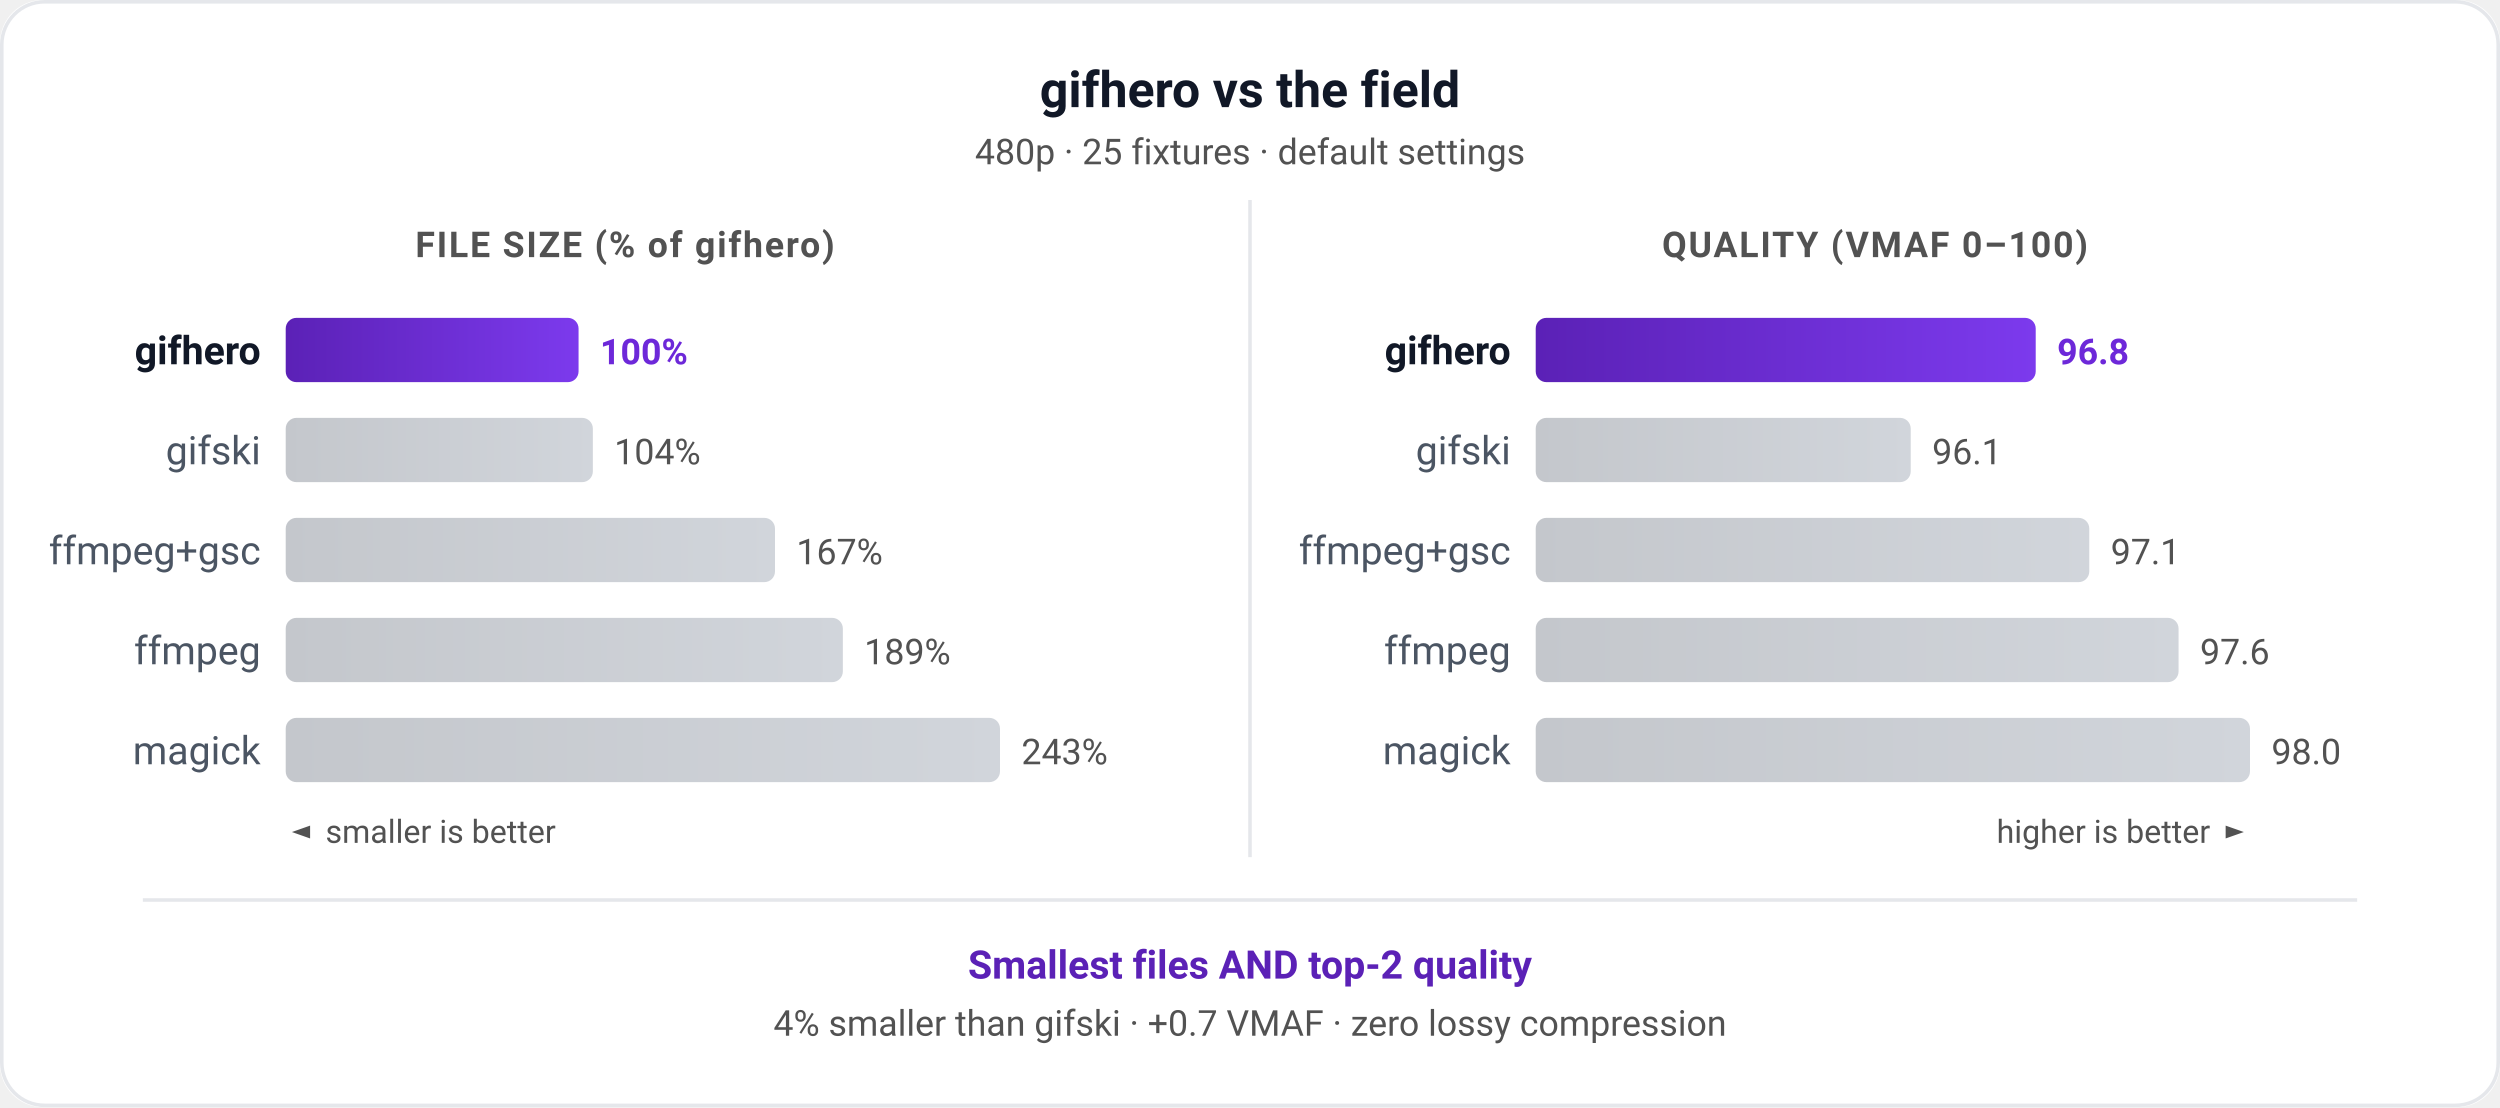
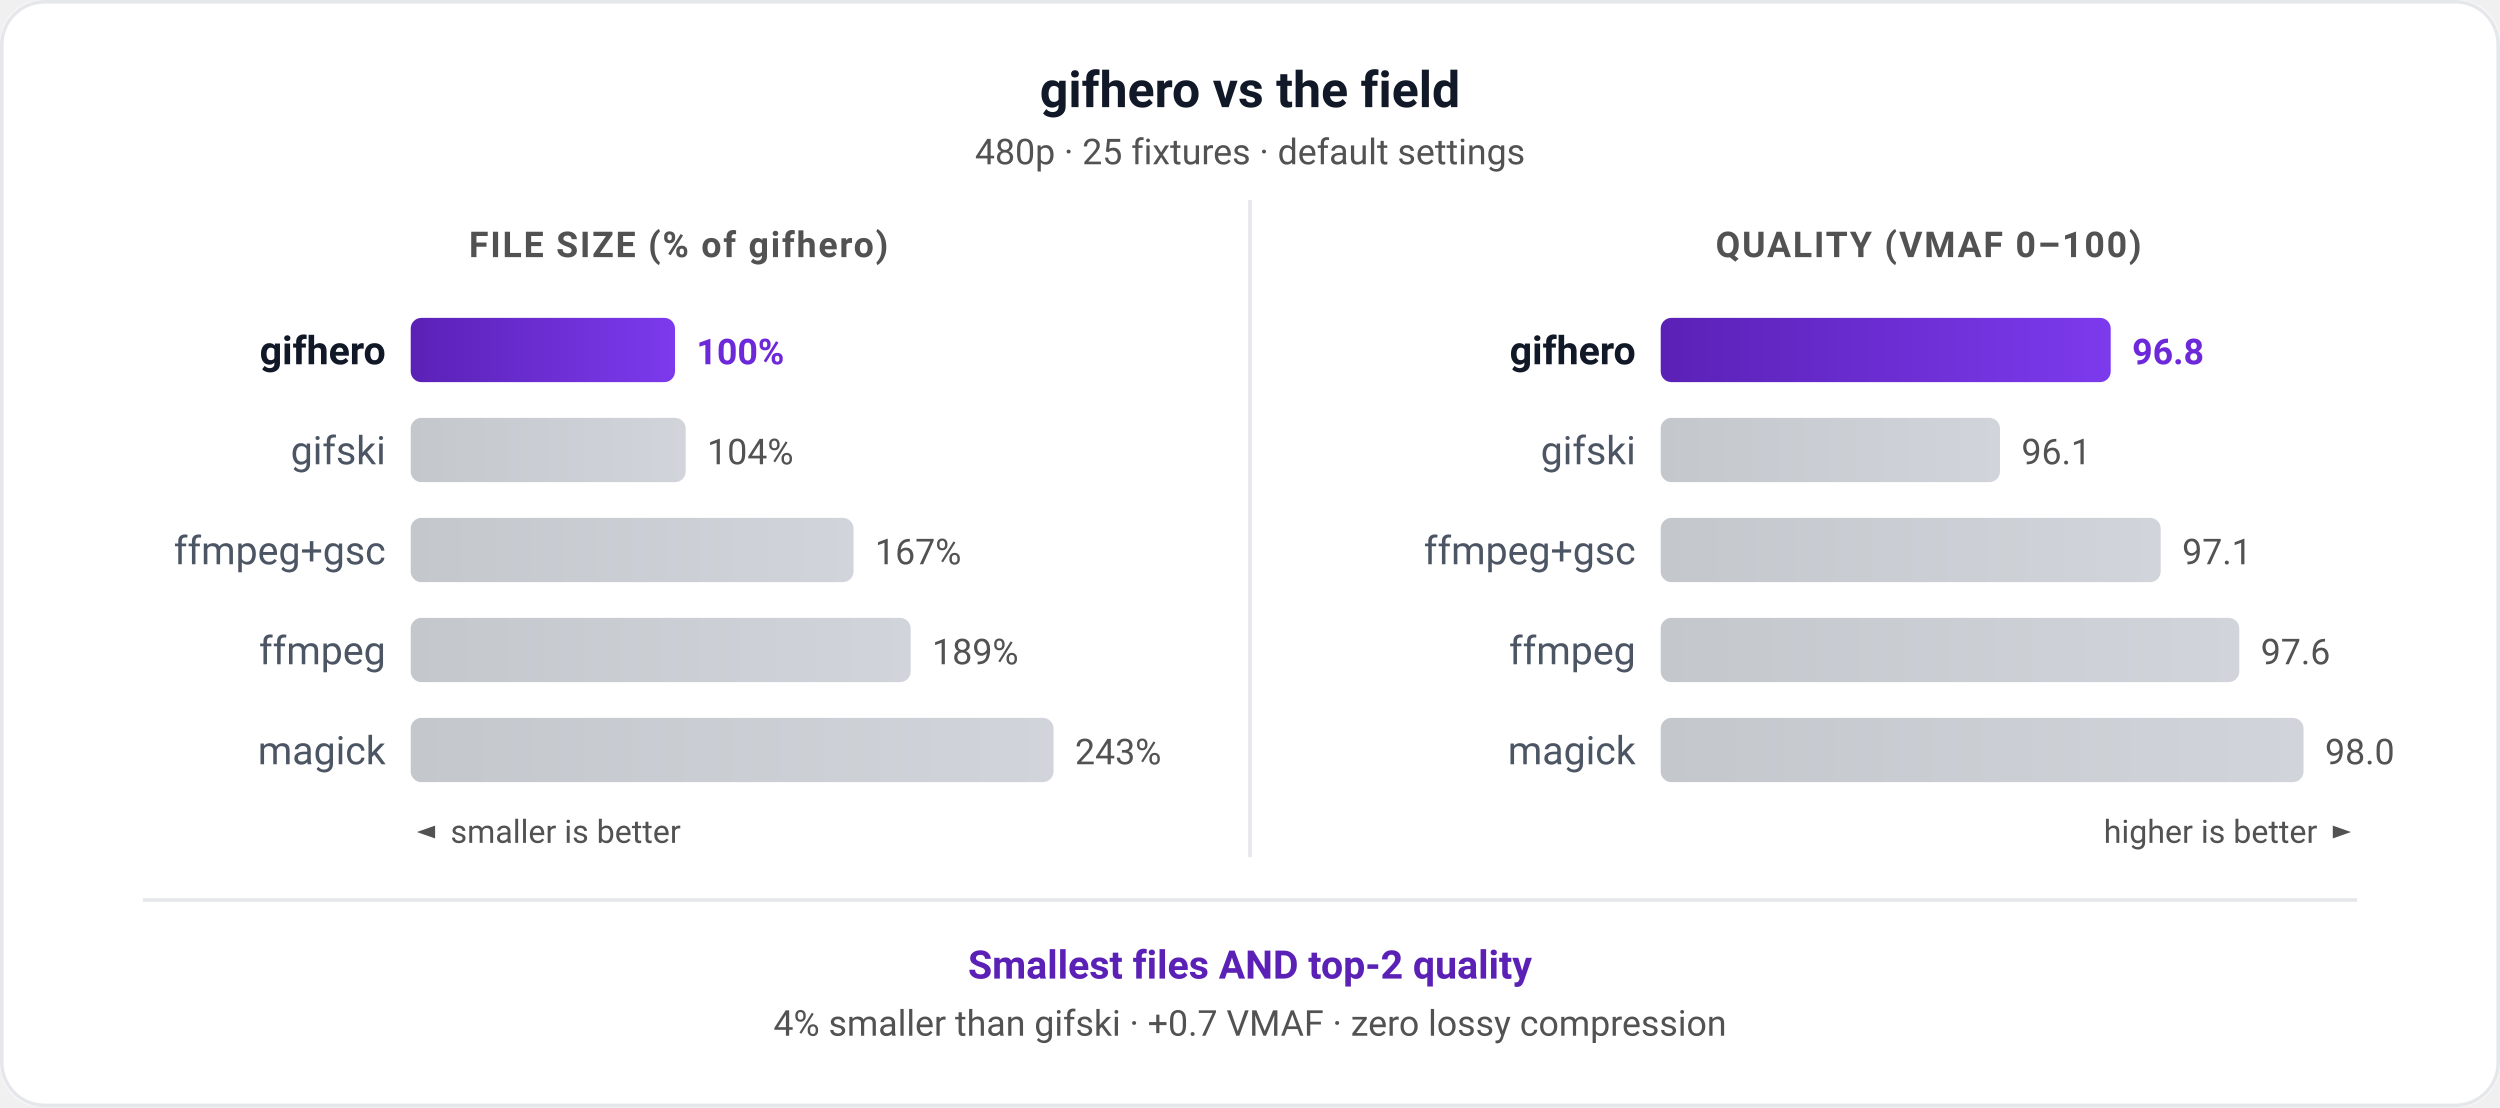
<svg xmlns="http://www.w3.org/2000/svg" viewBox="0 0 700 310" font-family="-apple-system,BlinkMacSystemFont,'Segoe UI',Roboto,Helvetica,sans-serif">
  <defs>
    <linearGradient id="g1" x1="0" y1="0" x2="1" y2="0">
      <stop offset="0%" stop-color="#5b21b6" />
      <stop offset="100%" stop-color="#7c3aed" />
    </linearGradient>
    <linearGradient id="g2" x1="0" y1="0" x2="1" y2="0">
      <stop offset="0%" stop-color="#c4c7cc" />
      <stop offset="100%" stop-color="#d1d5db" />
    </linearGradient>
  </defs>
  <rect width="700" height="310" rx="12" fill="#ffffff" />
  <rect x="0.5" y="0.5" width="699" height="309" rx="12" fill="none" stroke="#e5e7eb" />
  <text x="350" y="30" text-anchor="middle" font-size="14" font-weight="700" fill="#111827">gifhero vs the field</text>
  <text x="350" y="46" text-anchor="middle" font-size="10" fill="#525252">480p · 25 fixtures · default settings</text>
  <line x1="350" y1="56" x2="350" y2="240" stroke="#e5e7eb" stroke-width="1" />
-   <text x="175" y="72" text-anchor="middle" font-size="10" font-weight="600" fill="#525252" letter-spacing="0.05em">FILE SIZE (% of gifhero)</text>
-   <text x="73" y="102" text-anchor="end" font-size="11" font-weight="600" fill="#111827">gifhero</text>
-   <rect x="80" y="89" width="82" height="18" rx="3" fill="url(#g1)" />
-   <text x="168" y="102" font-size="10" fill="#6d28d9" font-weight="600">100%</text>
-   <text x="73" y="130" text-anchor="end" font-size="11" fill="#4b5563">gifski</text>
-   <rect x="80" y="117" width="86" height="18" rx="3" fill="url(#g2)" />
-   <text x="172" y="130" font-size="10" fill="#525252">104%</text>
-   <text x="73" y="158" text-anchor="end" font-size="11" fill="#4b5563">ffmpeg+gsc</text>
-   <rect x="80" y="145" width="137" height="18" rx="3" fill="url(#g2)" />
-   <text x="223" y="158" font-size="10" fill="#525252">167%</text>
-   <text x="73" y="186" text-anchor="end" font-size="11" fill="#4b5563">ffmpeg</text>
-   <rect x="80" y="173" width="156" height="18" rx="3" fill="url(#g2)" />
-   <text x="242" y="186" font-size="10" fill="#525252">189%</text>
-   <text x="73" y="214" text-anchor="end" font-size="11" fill="#4b5563">magick</text>
-   <rect x="80" y="201" width="200" height="18" rx="3" fill="url(#g2)" />
-   <text x="286" y="214" font-size="10" fill="#525252">243%</text>
-   <text x="80" y="236" font-size="9" fill="#525252">◄ smaller is better</text>
-   <text x="525" y="72" text-anchor="middle" font-size="10" font-weight="600" fill="#525252" letter-spacing="0.05em">QUALITY (VMAF 0–100)</text>
-   <text x="423" y="102" text-anchor="end" font-size="11" font-weight="600" fill="#111827">gifhero</text>
-   <rect x="430" y="89" width="140" height="18" rx="3" fill="url(#g1)" />
-   <text x="576" y="102" font-size="10" fill="#6d28d9" font-weight="600">96.8</text>
-   <text x="423" y="130" text-anchor="end" font-size="11" fill="#4b5563">gifski</text>
-   <rect x="430" y="117" width="105" height="18" rx="3" fill="url(#g2)" />
-   <text x="541" y="130" font-size="10" fill="#525252">96.1</text>
-   <text x="423" y="158" text-anchor="end" font-size="11" fill="#4b5563">ffmpeg+gsc</text>
-   <rect x="430" y="145" width="155" height="18" rx="3" fill="url(#g2)" />
-   <text x="591" y="158" font-size="10" fill="#525252">97.1</text>
-   <text x="423" y="186" text-anchor="end" font-size="11" fill="#4b5563">ffmpeg</text>
-   <rect x="430" y="173" width="180" height="18" rx="3" fill="url(#g2)" />
-   <text x="616" y="186" font-size="10" fill="#525252">97.6</text>
-   <text x="423" y="214" text-anchor="end" font-size="11" fill="#4b5563">magick</text>
-   <rect x="430" y="201" width="200" height="18" rx="3" fill="url(#g2)" />
-   <text x="636" y="214" font-size="10" fill="#525252">98.0</text>
-   <text x="630" y="236" text-anchor="end" font-size="9" fill="#525252">higher is better ►</text>
+   <text x="190" y="72" text-anchor="middle" font-size="10" font-weight="600" fill="#525252" letter-spacing="0.05em">FILE SIZE (% of gifhero)</text>
+   <text x="108" y="102" text-anchor="end" font-size="11" font-weight="600" fill="#111827">gifhero</text>
+   <rect x="115" y="89" width="74" height="18" rx="3" fill="url(#g1)" />
+   <text x="195" y="102" font-size="10" fill="#6d28d9" font-weight="600">100%</text>
+   <text x="108" y="130" text-anchor="end" font-size="11" fill="#4b5563">gifski</text>
+   <rect x="115" y="117" width="77" height="18" rx="3" fill="url(#g2)" />
+   <text x="198" y="130" font-size="10" fill="#525252">104%</text>
+   <text x="108" y="158" text-anchor="end" font-size="11" fill="#4b5563">ffmpeg+gsc</text>
+   <rect x="115" y="145" width="124" height="18" rx="3" fill="url(#g2)" />
+   <text x="245" y="158" font-size="10" fill="#525252">167%</text>
+   <text x="108" y="186" text-anchor="end" font-size="11" fill="#4b5563">ffmpeg</text>
+   <rect x="115" y="173" width="140" height="18" rx="3" fill="url(#g2)" />
+   <text x="261" y="186" font-size="10" fill="#525252">189%</text>
+   <text x="108" y="214" text-anchor="end" font-size="11" fill="#4b5563">magick</text>
+   <rect x="115" y="201" width="180" height="18" rx="3" fill="url(#g2)" />
+   <text x="301" y="214" font-size="10" fill="#525252">243%</text>
+   <text x="115" y="236" font-size="9" fill="#525252">◄ smaller is better</text>
+   <text x="540" y="72" text-anchor="middle" font-size="10" font-weight="600" fill="#525252" letter-spacing="0.05em">QUALITY (VMAF 0–100)</text>
+   <text x="458" y="102" text-anchor="end" font-size="11" font-weight="600" fill="#111827">gifhero</text>
+   <rect x="465" y="89" width="126" height="18" rx="3" fill="url(#g1)" />
+   <text x="597" y="102" font-size="10" fill="#6d28d9" font-weight="600">96.8</text>
+   <text x="458" y="130" text-anchor="end" font-size="11" fill="#4b5563">gifski</text>
+   <rect x="465" y="117" width="95" height="18" rx="3" fill="url(#g2)" />
+   <text x="566" y="130" font-size="10" fill="#525252">96.1</text>
+   <text x="458" y="158" text-anchor="end" font-size="11" fill="#4b5563">ffmpeg+gsc</text>
+   <rect x="465" y="145" width="140" height="18" rx="3" fill="url(#g2)" />
+   <text x="611" y="158" font-size="10" fill="#525252">97.1</text>
+   <text x="458" y="186" text-anchor="end" font-size="11" fill="#4b5563">ffmpeg</text>
+   <rect x="465" y="173" width="162" height="18" rx="3" fill="url(#g2)" />
+   <text x="633" y="186" font-size="10" fill="#525252">97.6</text>
+   <text x="458" y="214" text-anchor="end" font-size="11" fill="#4b5563">magick</text>
+   <rect x="465" y="201" width="180" height="18" rx="3" fill="url(#g2)" />
+   <text x="651" y="214" font-size="10" fill="#525252">98.0</text>
+   <text x="660" y="236" text-anchor="end" font-size="9" fill="#525252">higher is better ►</text>
  <line x1="40" y1="252" x2="660" y2="252" stroke="#e5e7eb" stroke-width="1" />
  <text x="350" y="274" text-anchor="middle" font-size="11" font-weight="600" fill="#5b21b6">Smallest files AND top-2 quality</text>
  <text x="350" y="290" text-anchor="middle" font-size="10" fill="#525252">4% smaller than gifski · +0.7 VMAF · zero lossy compression</text>
</svg>
